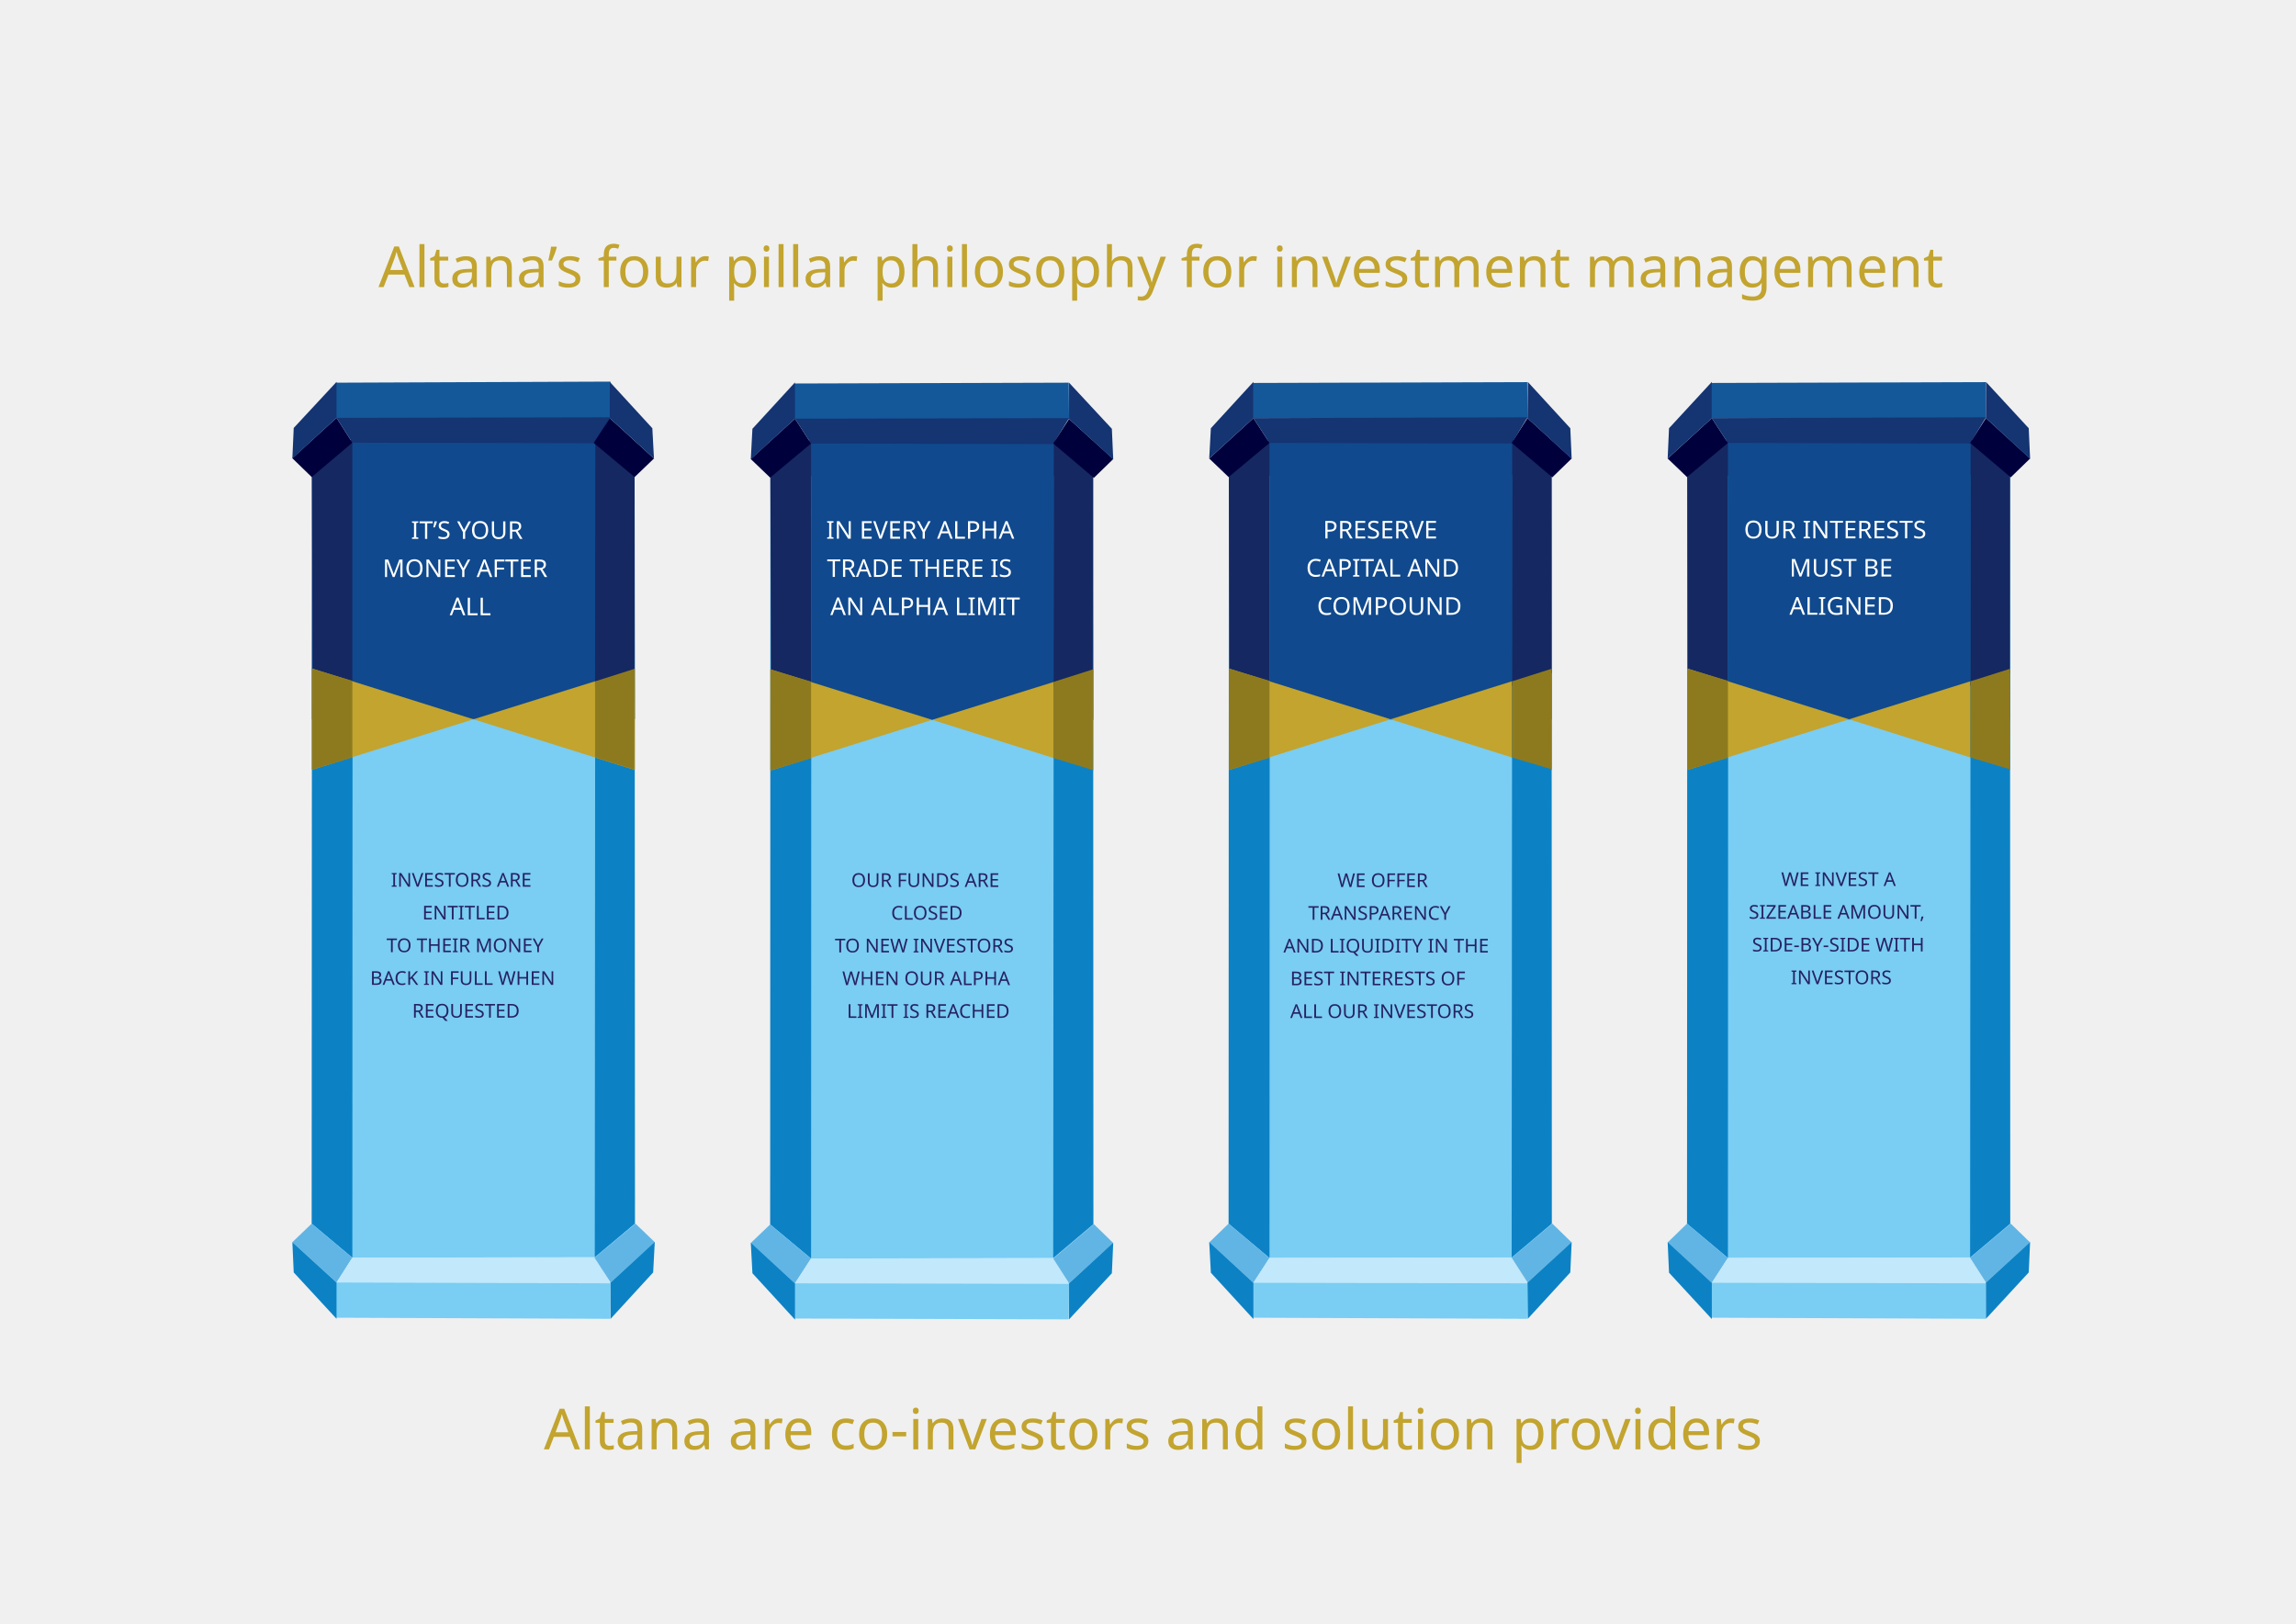
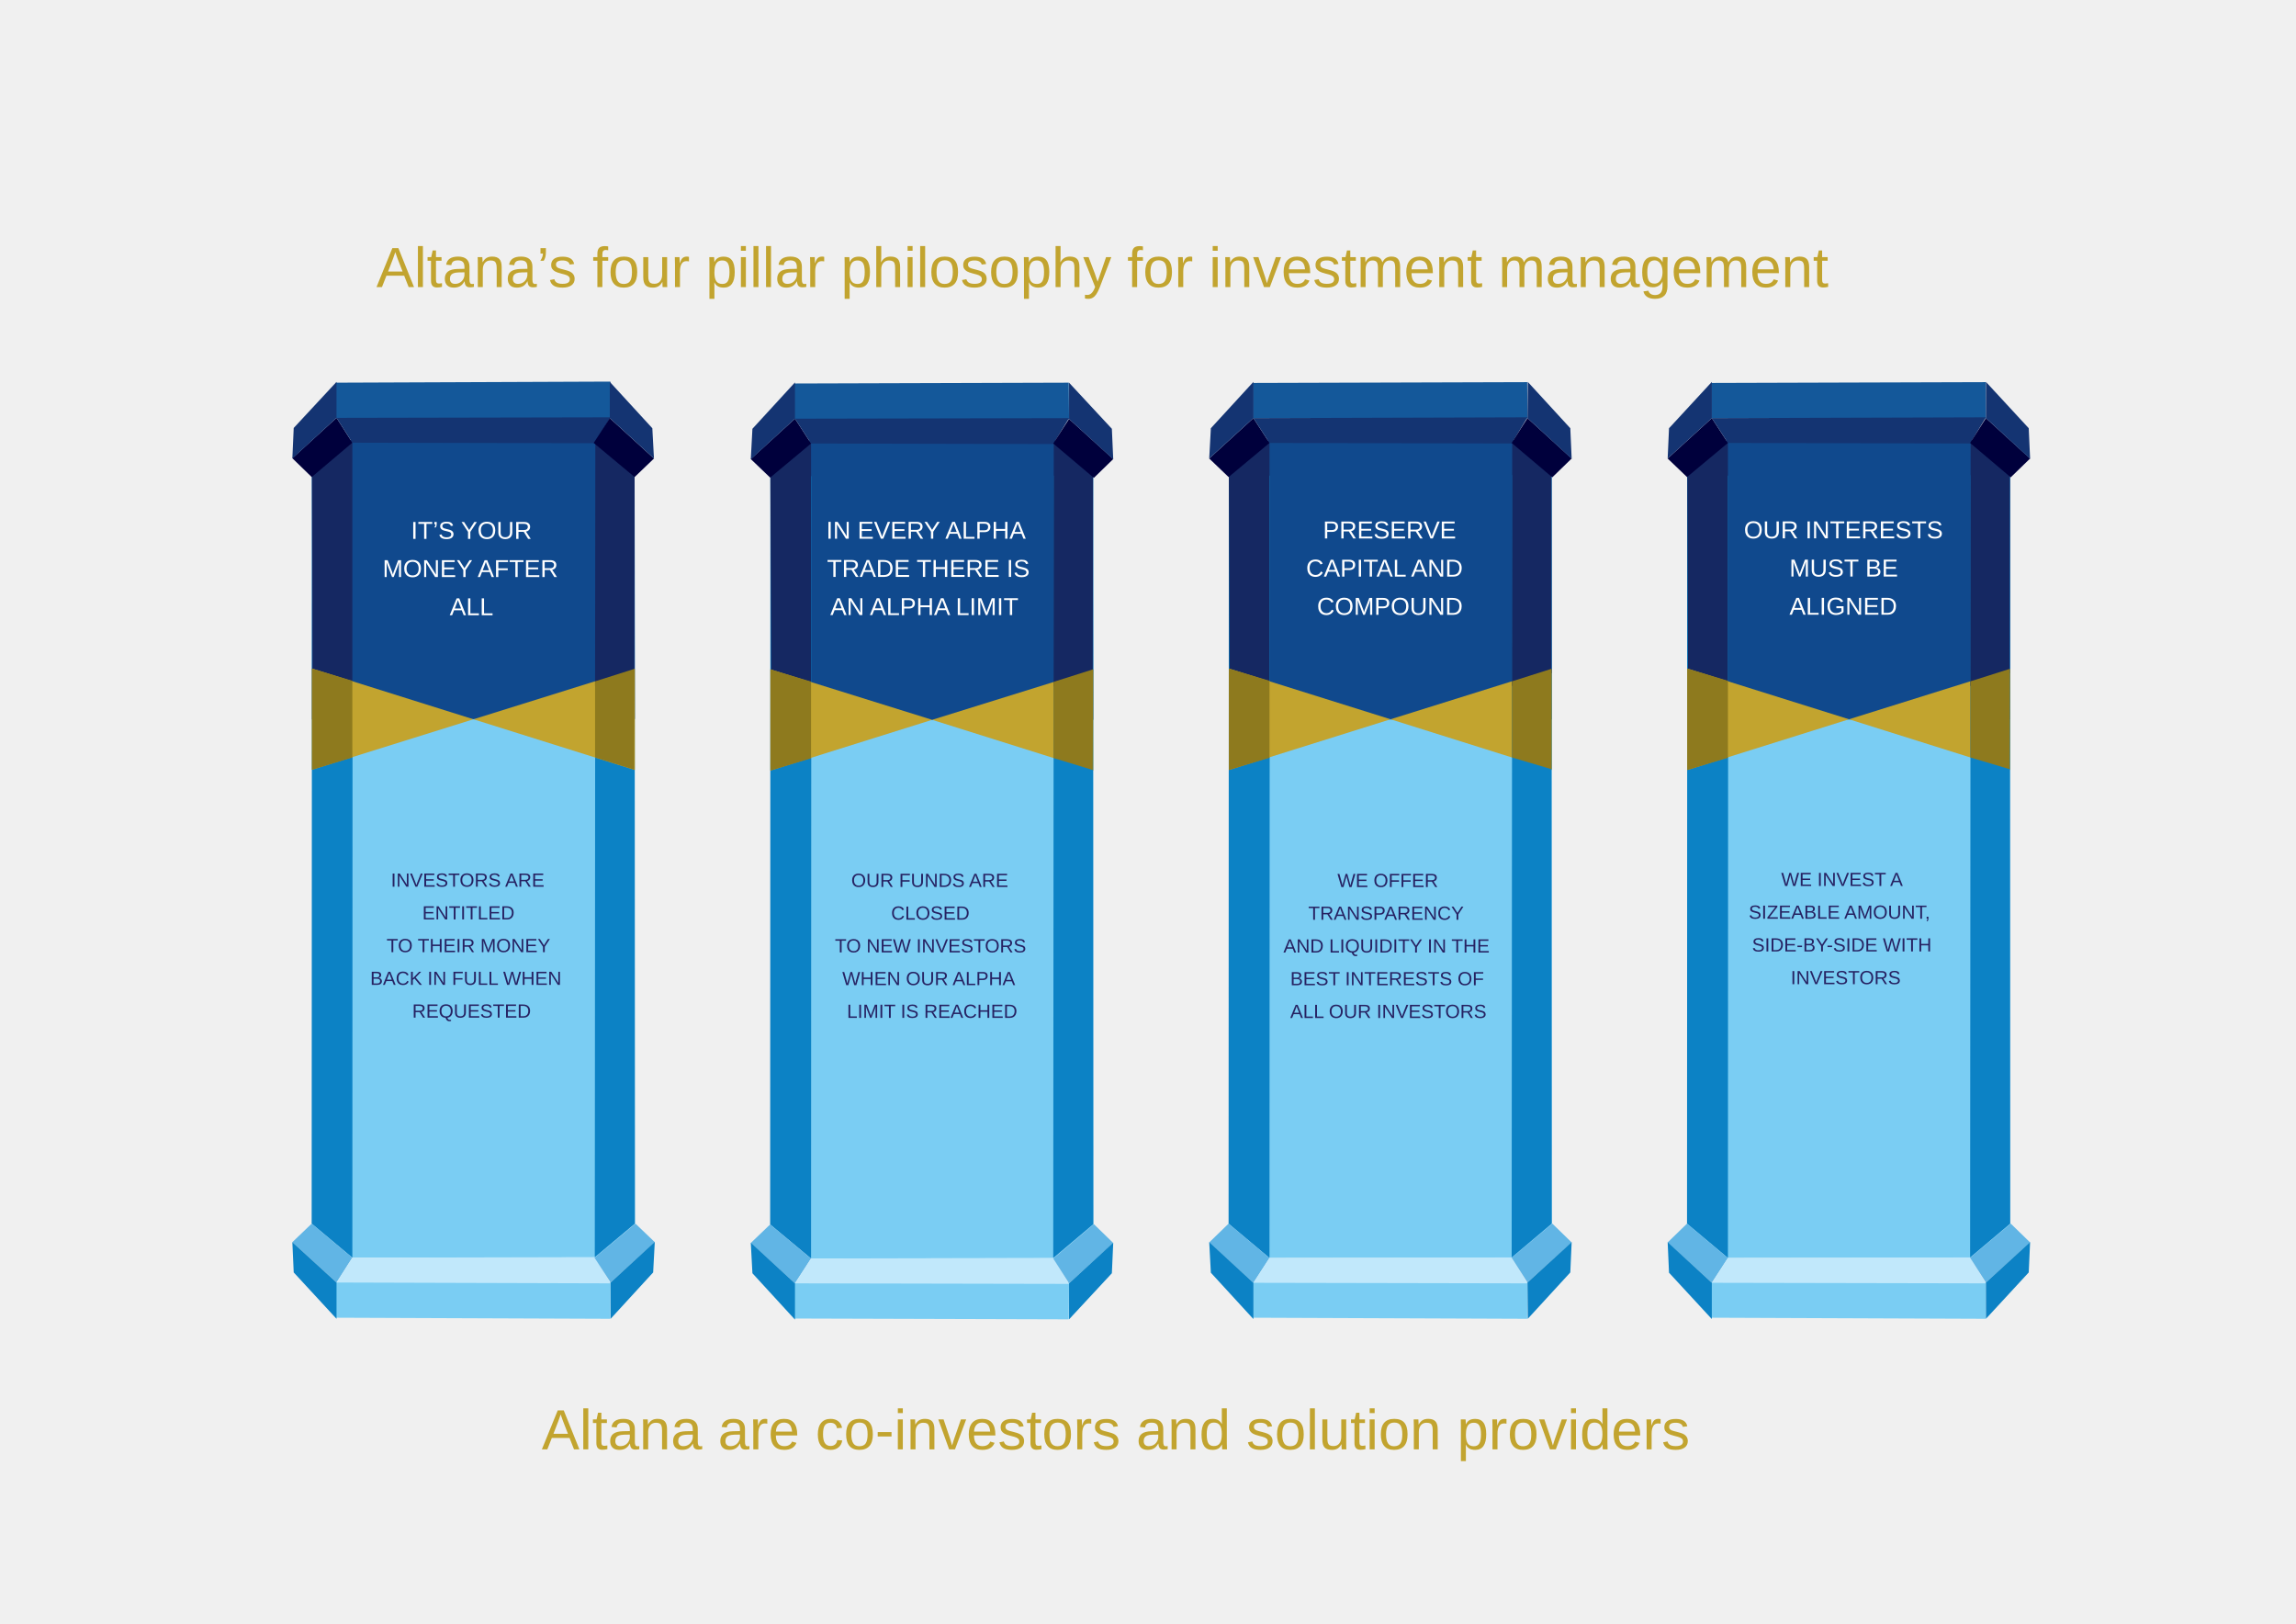
<svg xmlns="http://www.w3.org/2000/svg" version="1.1" id="Layer_1" x="0px" y="0px" viewBox="0 0 841.9 595.3" enable-background="new 0 0 841.9 595.3" xml:space="preserve">
  <polygon fill="#7ACDF3" points="232.8,448.7 218.2,461 129.3,461.1 114.4,448.7 114.5,174.3 232.7,174.5 " />
  <polygon fill="#0C82C5" points="129.2,461.1 114.3,448.6 114.4,174.3 129.3,174.3 " />
  <polygon fill="#0C82C5" points="218.1,460.9 232.8,448.6 232.7,174.3 218.3,174.2 " />
  <polygon fill="#10498D" points="232.7,174.1 218.2,160.7 129.3,160.8 114.4,174.2 114.4,263.7 232.8,263.6 " />
  <polygon fill="#152862" points="129.2,161 114.4,174.3 114.7,263.5 129.2,263.5 " />
  <polygon fill="#C2A42F" points="114.4,245.1 114.4,282.2 173.6,263.7 " />
  <polygon fill="#8E7A1E" points="114.4,245.1 114.4,282.2 129.2,277.7 129.2,249.6 " />
  <polygon fill="#C2A42F" points="232.8,282.3 232.8,245.2 173.6,263.7 " />
  <polygon fill="#152862" points="218.3,160.9 232.7,174.1 232.6,246.7 218.2,251.4 " />
  <polygon fill="#8E7A1E" points="232.7,245.2 232.6,282.2 218.2,277.7 218.2,249.8 " />
  <polygon fill="#61B5E5" points="114.3,448.6 107.2,455.4 123.4,470.2 129.2,461.1 " />
  <polygon fill="#7ACDF3" points="223.8,483.5 123.2,483.1 123.2,470.1 223.9,470.1 " />
  <polygon fill="#0C82C5" points="107.2,455.4 107.7,466.5 123.4,483.5 123.4,470.2 " />
  <polygon fill="#C1E8FB" points="218.1,460.9 223.9,470.5 123.4,470.2 129.2,461.1 " />
  <polygon fill="#61B5E5" points="233,448.6 240.1,455.4 223.9,470.2 218,461.1 " />
  <polygon fill="#0C82C5" points="240.1,455.3 239.5,466.5 223.9,483.5 223.9,470.2 " />
  <polygon fill="#00003C" points="114.3,174.9 107.2,168 123.4,153.2 129.2,162.3 " />
  <polygon fill="#14589A" points="223.8,139.9 123.2,140.3 123.2,153.3 223.9,153.3 " />
  <polygon fill="#143472" points="107.2,168.1 107.7,156.9 123.4,140 123.4,153.2 " />
  <polygon fill="#143472" points="218.1,162.5 223.9,153 123.4,153.2 129.2,162.3 " />
  <polygon fill="#00003C" points="232.7,174.9 239.8,168.1 223.6,153.3 217.7,162.4 " />
  <polygon fill="#143472" points="239.8,168.1 239.2,157 223.6,140 223.6,153.3 " />
  <polygon fill="#7ACDF3" points="400.9,449 386.3,461.3 297.5,461.4 282.6,449 282.6,174.6 400.8,174.7 " />
  <polygon fill="#10498D" points="400.8,174.4 386.3,161 297.5,161.1 282.5,174.5 282.6,264 400.9,263.9 " />
  <polygon fill="#0C82C5" points="297.4,461.4 282.4,448.9 282.5,174.6 297.5,174.6 " />
  <polygon fill="#152862" points="297.4,161.2 282.5,174.6 282.8,263.7 297.4,263.7 " />
  <polygon fill="#C2A42F" points="282.5,245.4 282.5,282.5 341.8,263.9 " />
  <polygon fill="#8E7A1E" points="282.5,245.4 282.5,282.5 297.4,278 297.4,249.9 " />
  <polygon fill="#C2A42F" points="400.9,282.5 400.9,245.5 341.8,263.9 " />
  <polygon fill="#0C82C5" points="386.2,461.2 400.9,448.8 400.8,174.6 386.4,174.4 " />
  <polygon fill="#152862" points="386.4,161.2 400.8,174.4 400.7,247 386.3,251.7 " />
  <polygon fill="#8E7A1E" points="400.8,245.4 400.7,282.3 386.3,277.9 386.3,250 " />
  <polygon fill="#61B5E5" points="282.4,448.9 275.3,455.7 291.5,470.5 297.4,461.4 " />
  <polygon fill="#7ACDF3" points="391.9,483.7 291.3,483.4 291.3,470.3 392,470.3 " />
  <polygon fill="#0C82C5" points="275.3,455.6 275.9,466.8 291.5,483.8 291.5,470.5 " />
  <polygon fill="#C1E8FB" points="386.2,461.2 392,470.7 291.5,470.5 297.4,461.4 " />
  <polygon fill="#61B5E5" points="401.1,448.8 408.2,455.7 392,470.5 386.2,461.4 " />
  <polygon fill="#0C82C5" points="408.2,455.6 407.7,466.8 392,483.7 392,470.5 " />
  <polygon fill="#00003C" points="282.4,175.1 275.3,168.3 291.5,153.5 297.4,162.6 " />
  <polygon fill="#14589A" points="391.9,140.3 291.3,140.6 291.3,153.7 392,153.7 " />
  <polygon fill="#143472" points="275.3,168.4 275.9,157.2 291.5,140.2 291.5,153.5 " />
  <polygon fill="#143472" points="386.2,162.8 392,153.3 291.5,153.5 297.4,162.6 " />
  <polygon fill="#00003C" points="401.1,175.2 408.2,168.3 392,153.6 386.2,162.6 " />
  <polygon fill="#143472" points="408.2,168.4 407.7,157.2 392,140.3 392,153.6 " />
  <polygon fill="#7ACDF3" points="569,448.8 554.5,461.1 465.6,461.2 450.7,448.8 450.7,174.4 568.9,174.5 " />
  <polygon fill="#10498D" points="568.9,174.2 554.5,160.8 465.6,160.9 450.6,174.3 450.7,263.8 569,263.7 " />
  <polygon fill="#0C82C5" points="465.5,461.2 450.5,448.6 450.6,174.4 465.6,174.4 " />
  <polygon fill="#152862" points="465.5,161 450.6,174.4 450.9,263.5 465.5,263.5 " />
  <polygon fill="#C2A42F" points="450.6,245.1 450.6,282.3 509.9,263.7 " />
  <polygon fill="#8E7A1E" points="450.6,245.1 450.6,282.3 465.5,277.8 465.5,249.6 " />
  <polygon fill="#C2A42F" points="569,282.3 569,245.2 509.9,263.7 " />
  <polygon fill="#0C82C5" points="554.3,461 569,448.6 568.9,174.4 554.5,174.2 " />
  <polygon fill="#152862" points="554.5,161 568.9,174.2 568.9,246.8 554.4,251.5 " />
  <polygon fill="#8E7A1E" points="568.9,245.2 568.9,282 554.4,277.7 554.4,249.8 " />
  <polygon fill="#61B5E5" points="450.5,448.6 443.4,455.5 459.6,470.3 465.5,461.2 " />
  <polygon fill="#7ACDF3" points="560,483.5 459.4,483.1 459.4,470.1 560.1,470.1 " />
  <polygon fill="#0C82C5" points="443.4,455.4 444,466.6 459.6,483.6 459.6,470.3 " />
  <polygon fill="#C1E8FB" points="554.3,461 560.1,470.5 459.6,470.3 465.5,461.2 " />
  <polygon fill="#61B5E5" points="569.2,448.6 576.3,455.5 560.1,470.2 554.3,461.1 " />
  <polygon fill="#0C82C5" points="576.3,455.4 575.8,466.5 560.2,483.5 560.1,470.2 " />
  <polygon fill="#00003C" points="450.5,174.9 443.4,168.1 459.6,153.3 465.5,162.4 " />
  <polygon fill="#14589A" points="560,140.1 459.4,140.4 459.4,153.4 560.1,153.4 " />
  <polygon fill="#143472" points="443.4,168.1 444,157 459.6,140 459.6,153.3 " />
  <polygon fill="#143472" points="554.3,162.6 560.1,153 459.6,153.3 465.5,162.4 " />
  <polygon fill="#00003C" points="569.2,175 576.3,168.1 560.1,153.3 554.3,162.4 " />
  <polygon fill="#143472" points="576.3,168.2 575.8,157 560.2,140 560.1,153.3 " />
  <polygon fill="#7ACDF3" points="737.1,448.8 722.5,461.1 633.7,461.2 618.7,448.8 618.8,174.4 737,174.5 " />
  <polygon fill="#10498D" points="737,174.2 722.5,160.8 633.7,160.9 618.7,174.3 618.7,263.8 737.1,263.7 " />
  <polygon fill="#0C82C5" points="633.6,461.2 618.6,448.6 618.7,174.4 633.7,174.4 " />
  <polygon fill="#152862" points="633.6,161 618.7,174.4 619,263.5 633.6,263.5 " />
  <polygon fill="#C2A42F" points="618.7,245.1 618.7,282.3 678,263.7 " />
  <polygon fill="#8E7A1E" points="618.7,245.1 618.7,282.3 633.6,277.8 633.6,249.6 " />
  <polygon fill="#C2A42F" points="737.1,282.3 737.1,245.2 678,263.7 " />
  <polygon fill="#0C82C5" points="722.4,461 737.1,448.6 737,174.4 722.6,174.2 " />
  <polygon fill="#152862" points="722.6,161 737,174.2 736.9,246.8 722.5,251.5 " />
  <polygon fill="#8E7A1E" points="737,245.2 736.9,282 722.5,277.7 722.5,249.8 " />
  <polygon fill="#61B5E5" points="618.6,448.6 611.5,455.5 627.7,470.3 633.6,461.2 " />
  <polygon fill="#7ACDF3" points="728.1,483.5 627.5,483.1 627.5,470.1 728.2,470.1 " />
  <polygon fill="#0C82C5" points="611.5,455.4 612,466.6 627.7,483.6 627.7,470.3 " />
  <polygon fill="#C1E8FB" points="722.4,461 728.2,470.5 627.7,470.3 633.6,461.2 " />
  <polygon fill="#61B5E5" points="737.3,448.6 744.4,455.5 728.2,470.2 722.4,461.1 " />
  <polygon fill="#0C82C5" points="744.4,455.4 743.9,466.5 728.2,483.5 728.2,470.2 " />
  <polygon fill="#00003C" points="618.6,174.9 611.5,168.1 627.7,153.3 633.6,162.4 " />
  <polygon fill="#14589A" points="728.1,140.1 627.5,140.4 627.5,153.4 728.2,153.4 " />
  <polygon fill="#143472" points="611.5,168.1 612,157 627.7,140 627.7,153.3 " />
  <polygon fill="#143472" points="722.4,162.6 728.2,153 627.7,153.3 633.6,162.4 " />
  <polygon fill="#00003C" points="737.3,175 744.4,168.1 728.2,153.3 722.4,162.4 " />
  <polygon fill="#143472" points="744.4,168.2 743.9,157 728.2,140 728.2,153.3 " />
  <text transform="matrix(1 0 0 1 143.3431 325.0817)">
-     <tspan x="0" y="0" fill="#262262" font-family="'Arial-BoldMT'" font-size="7">INVESTORS ARE </tspan>
-     <tspan x="11.5" y="12" fill="#262262" font-family="'Arial-BoldMT'" font-size="7">ENTITLED </tspan>
-     <tspan x="-1.6" y="24" fill="#262262" font-family="'Arial-BoldMT'" font-size="7">TO THEIR MONEY </tspan>
-     <tspan x="-7.6" y="36" fill="#262262" font-family="'Arial-BoldMT'" font-size="7">BACK IN FULL WHEN </tspan>
-     <tspan x="7.8" y="48" fill="#262262" font-family="'Arial-BoldMT'" font-size="7">REQUESTED</tspan>
+     <tspan x="0" y="0" fill="#262262" font-family="Arial,'Arial-BoldMT', Muli, sans-serif" font-size="7">INVESTORS ARE </tspan>
+     <tspan x="11.5" y="12" fill="#262262" font-family="Arial,'Arial-BoldMT', Muli, sans-serif" font-size="7">ENTITLED </tspan>
+     <tspan x="-1.6" y="24" fill="#262262" font-family="Arial,'Arial-BoldMT', Muli, sans-serif" font-size="7">TO THEIR MONEY </tspan>
+     <tspan x="-7.6" y="36" fill="#262262" font-family="Arial,'Arial-BoldMT', Muli, sans-serif" font-size="7">BACK IN FULL WHEN </tspan>
+     <tspan x="7.8" y="48" fill="#262262" font-family="Arial,'Arial-BoldMT', Muli, sans-serif" font-size="7">REQUESTED</tspan>
  </text>
  <rect x="114.7" y="191.1" fill="none" width="118.1" height="86.9" />
  <text transform="matrix(1 0 0 1 150.6995 197.5579)">
-     <tspan x="0" y="0" fill="#FFFFFF" font-family="'Arial-BoldMT'" font-size="9">IT’S YOUR </tspan>
-     <tspan x="-10.4" y="14" fill="#FFFFFF" font-family="'Arial-BoldMT'" font-size="9">MONEY AFTER </tspan>
-     <tspan x="14.2" y="28" fill="#FFFFFF" font-family="'Arial-BoldMT'" font-size="9">ALL</tspan>
+     <tspan x="0" y="0" fill="#FFFFFF" font-family="Arial,'Arial-BoldMT', Muli, sans-serif" font-size="9">IT’S YOUR </tspan>
+     <tspan x="-10.4" y="14" fill="#FFFFFF" font-family="Arial,'Arial-BoldMT', Muli, sans-serif" font-size="9">MONEY AFTER </tspan>
+     <tspan x="14.2" y="28" fill="#FFFFFF" font-family="Arial,'Arial-BoldMT', Muli, sans-serif" font-size="9">ALL</tspan>
  </text>
  <text transform="matrix(1 0 0 1 312.1404 325.1681)">
-     <tspan x="0" y="0" fill="#262262" font-family="'Arial-BoldMT'" font-size="7">OUR FUNDS ARE </tspan>
-     <tspan x="14.6" y="12" fill="#262262" font-family="'Arial-BoldMT'" font-size="7">CLOSED </tspan>
-     <tspan x="-6" y="24" fill="#262262" font-family="'Arial-BoldMT'" font-size="7">TO NEW INVESTORS </tspan>
-     <tspan x="-3.3" y="36" fill="#262262" font-family="'Arial-BoldMT'" font-size="7">WHEN OUR ALPHA </tspan>
-     <tspan x="-1.6" y="48" fill="#262262" font-family="'Arial-BoldMT'" font-size="7">LIMIT IS REACHED</tspan>
+     <tspan x="0" y="0" fill="#262262" font-family="Arial,'Arial-BoldMT', Muli, sans-serif" font-size="7">OUR FUNDS ARE </tspan>
+     <tspan x="14.6" y="12" fill="#262262" font-family="Arial,'Arial-BoldMT', Muli, sans-serif" font-size="7">CLOSED </tspan>
+     <tspan x="-6" y="24" fill="#262262" font-family="Arial,'Arial-BoldMT', Muli, sans-serif" font-size="7">TO NEW INVESTORS </tspan>
+     <tspan x="-3.3" y="36" fill="#262262" font-family="Arial,'Arial-BoldMT', Muli, sans-serif" font-size="7">WHEN OUR ALPHA </tspan>
+     <tspan x="-1.6" y="48" fill="#262262" font-family="Arial,'Arial-BoldMT', Muli, sans-serif" font-size="7">LIMIT IS REACHED</tspan>
  </text>
  <rect x="282.5" y="191.1" fill="none" width="118.1" height="86.9" />
  <text transform="matrix(1 0 0 1 302.9371 197.5026)">
-     <tspan x="0" y="0" fill="#FFFFFF" font-family="'Arial-BoldMT'" font-size="9">IN EVERY ALPHA</tspan>
-     <tspan x="0.3" y="14" fill="#FFFFFF" font-family="'Arial-BoldMT'" font-size="9">TRADE THERE IS </tspan>
-     <tspan x="1.5" y="28" fill="#FFFFFF" font-family="'Arial-BoldMT'" font-size="9">AN ALPHA LIMIT</tspan>
+     <tspan x="0" y="0" fill="#FFFFFF" font-family="Arial,'Arial-BoldMT', Muli, sans-serif" font-size="9">IN EVERY ALPHA</tspan>
+     <tspan x="0.3" y="14" fill="#FFFFFF" font-family="Arial,'Arial-BoldMT', Muli, sans-serif" font-size="9">TRADE THERE IS </tspan>
+     <tspan x="1.5" y="28" fill="#FFFFFF" font-family="Arial,'Arial-BoldMT', Muli, sans-serif" font-size="9">AN ALPHA LIMIT</tspan>
  </text>
  <text transform="matrix(1 0 0 1 490.4098 325.2132)">
-     <tspan x="0" y="0" fill="#262262" font-family="'Arial-BoldMT'" font-size="7">WE OFFER </tspan>
-     <tspan x="-10.7" y="12" fill="#262262" font-family="'Arial-BoldMT'" font-size="7">TRANSPARENCY </tspan>
-     <tspan x="-19.8" y="24" fill="#262262" font-family="'Arial-BoldMT'" font-size="7">AND LIQUIDITY IN THE </tspan>
-     <tspan x="-17.3" y="36" fill="#262262" font-family="'Arial-BoldMT'" font-size="7">BEST INTERESTS OF </tspan>
-     <tspan x="-17.3" y="48" fill="#262262" font-family="'Arial-BoldMT'" font-size="7">ALL OUR INVESTORS</tspan>
+     <tspan x="0" y="0" fill="#262262" font-family="Arial,'Arial-BoldMT', Muli, sans-serif" font-size="7">WE OFFER </tspan>
+     <tspan x="-10.7" y="12" fill="#262262" font-family="Arial,'Arial-BoldMT', Muli, sans-serif" font-size="7">TRANSPARENCY </tspan>
+     <tspan x="-19.8" y="24" fill="#262262" font-family="Arial,'Arial-BoldMT', Muli, sans-serif" font-size="7">AND LIQUIDITY IN THE </tspan>
+     <tspan x="-17.3" y="36" fill="#262262" font-family="Arial,'Arial-BoldMT', Muli, sans-serif" font-size="7">BEST INTERESTS OF </tspan>
+     <tspan x="-17.3" y="48" fill="#262262" font-family="Arial,'Arial-BoldMT', Muli, sans-serif" font-size="7">ALL OUR INVESTORS</tspan>
  </text>
  <rect x="451" y="191" fill="none" width="118.1" height="86.9" />
  <text transform="matrix(1 0 0 1 485.0996 197.4069)">
-     <tspan x="0" y="0" fill="#FFFFFF" font-family="'Arial-BoldMT'" font-size="9">PRESERVE </tspan>
-     <tspan x="-6.2" y="14" fill="#FFFFFF" font-family="'Arial-BoldMT'" font-size="9">CAPITAL AND </tspan>
-     <tspan x="-2.2" y="28" fill="#FFFFFF" font-family="'Arial-BoldMT'" font-size="9">COMPOUND</tspan>
+     <tspan x="0" y="0" fill="#FFFFFF" font-family="Arial,'Arial-BoldMT', Muli, sans-serif" font-size="9">PRESERVE </tspan>
+     <tspan x="-6.2" y="14" fill="#FFFFFF" font-family="Arial,'Arial-BoldMT', Muli, sans-serif" font-size="9">CAPITAL AND </tspan>
+     <tspan x="-2.2" y="28" fill="#FFFFFF" font-family="Arial,'Arial-BoldMT', Muli, sans-serif" font-size="9">COMPOUND</tspan>
  </text>
  <line fill="none" x1="620.2" y1="217" x2="738.3" y2="217" />
  <rect x="617.7" y="190.9" fill="none" width="118.1" height="86.9" />
  <text transform="matrix(1 0 0 1 639.45 197.3655)">
-     <tspan x="0" y="0" fill="#FFFFFF" font-family="'Arial-BoldMT'" font-size="9">OUR INTERESTS </tspan>
-     <tspan x="16.7" y="14" fill="#FFFFFF" font-family="'Arial-BoldMT'" font-size="9">MUST BE </tspan>
-     <tspan x="16.7" y="28" fill="#FFFFFF" font-family="'Arial-BoldMT'" font-size="9">ALIGNED</tspan>
+     <tspan x="0" y="0" fill="#FFFFFF" font-family="Arial,'Arial-BoldMT', Muli, sans-serif" font-size="9">OUR INTERESTS </tspan>
+     <tspan x="16.7" y="14" fill="#FFFFFF" font-family="Arial,'Arial-BoldMT', Muli, sans-serif" font-size="9">MUST BE </tspan>
+     <tspan x="16.7" y="28" fill="#FFFFFF" font-family="Arial,'Arial-BoldMT', Muli, sans-serif" font-size="9">ALIGNED</tspan>
  </text>
-   <text transform="matrix(1 0 0 1 194.0309 531.3579)" fill="#C2A42F" font-family="'Arial-BoldMT'" font-size="20.75"> Altana are co-investors and solution providers</text>
-   <text transform="matrix(1 0 0 1 133.3929 105.2434)" fill="#C2A42F" font-family="'Arial-BoldMT'" font-size="20.75"> Altana’s four pillar philosophy for investment management</text>
+   <text transform="matrix(1 0 0 1 194.0309 531.3579)" fill="#C2A42F" font-family="Arial,'Arial-BoldMT', Muli, sans-serif" font-size="20.75"> Altana are co-investors and solution providers</text>
+   <text transform="matrix(1 0 0 1 133.3929 105.2434)" fill="#C2A42F" font-family="Arial,'Arial-BoldMT', Muli, sans-serif" font-size="20.75"> Altana’s four pillar philosophy for investment management</text>
  <text transform="matrix(1 0 0 1 653.1282 324.8268)">
-     <tspan x="0" y="0" fill="#262262" font-family="'Arial-BoldMT'" font-size="7">WE INVEST A </tspan>
-     <tspan x="-11.9" y="12" fill="#262262" font-family="'Arial-BoldMT'" font-size="7">SIZEABLE AMOUNT, </tspan>
-     <tspan x="-10.7" y="24" fill="#262262" font-family="'Arial-BoldMT'" font-size="7">SIDE-BY-SIDE WITH </tspan>
-     <tspan x="3.5" y="36" fill="#262262" font-family="'Arial-BoldMT'" font-size="7">INVESTORS</tspan>
+     <tspan x="0" y="0" fill="#262262" font-family="Arial,'Arial-BoldMT', Muli, sans-serif" font-size="7">WE INVEST A </tspan>
+     <tspan x="-11.9" y="12" fill="#262262" font-family="Arial,'Arial-BoldMT', Muli, sans-serif" font-size="7">SIZEABLE AMOUNT, </tspan>
+     <tspan x="-10.7" y="24" fill="#262262" font-family="Arial,'Arial-BoldMT', Muli, sans-serif" font-size="7">SIDE-BY-SIDE WITH </tspan>
+     <tspan x="3.5" y="36" fill="#262262" font-family="Arial,'Arial-BoldMT', Muli, sans-serif" font-size="7">INVESTORS</tspan>
  </text>
</svg>
